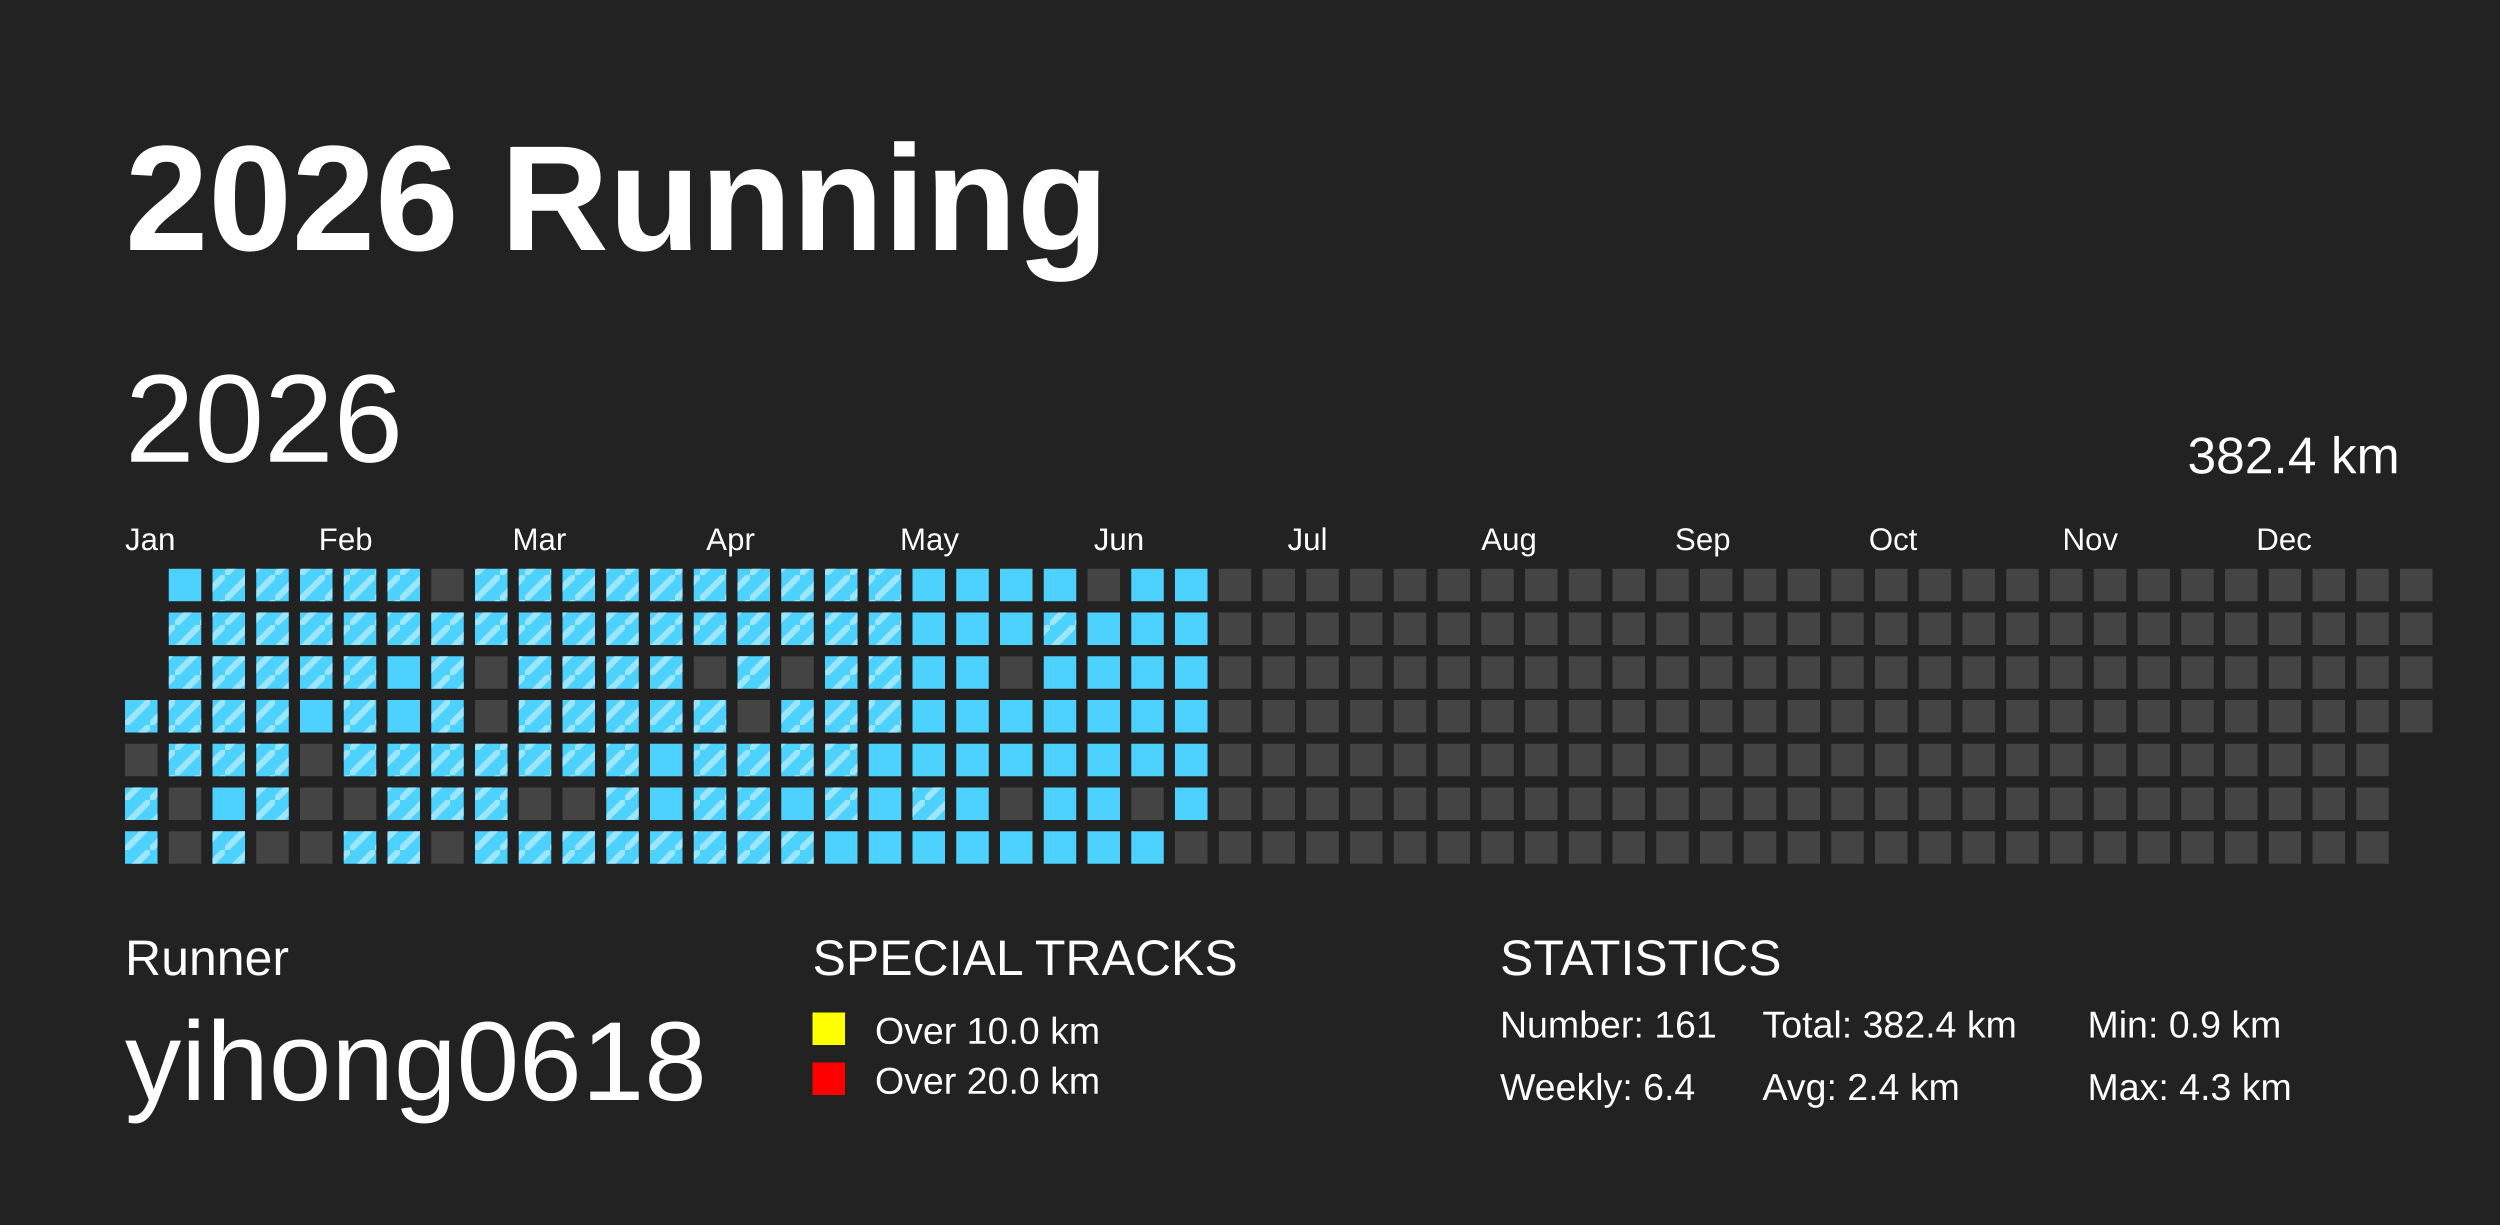
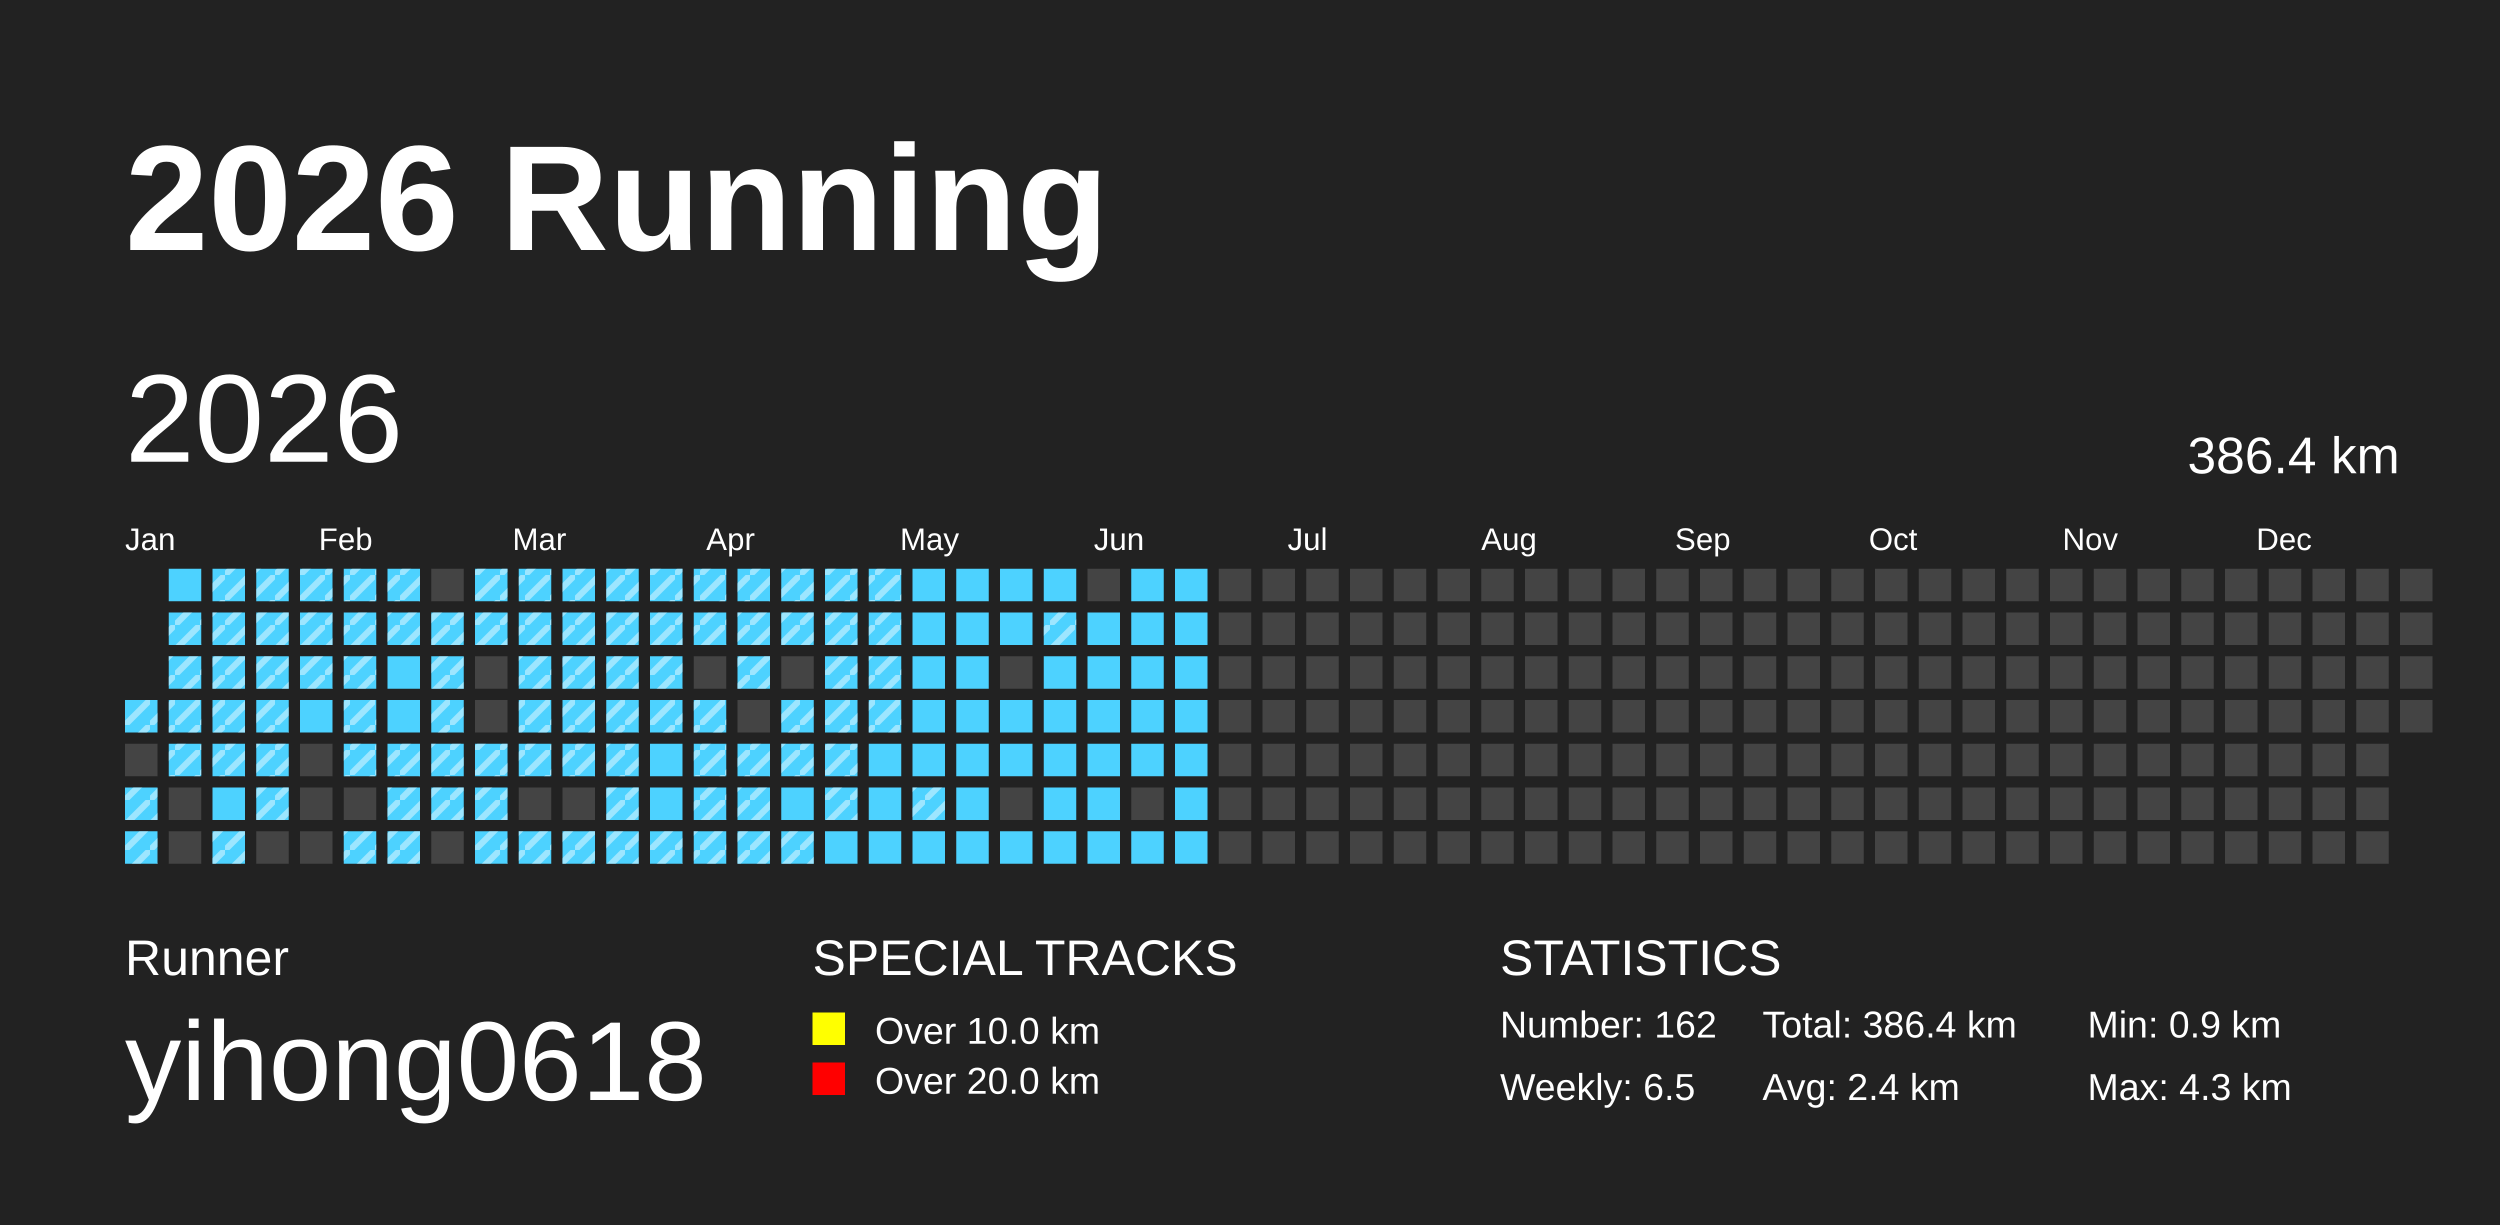
<svg xmlns="http://www.w3.org/2000/svg" baseProfile="full" height="98mm" version="1.1" viewBox="0,0,200,98" width="200mm">
  <defs>
    <pattern height="2" id="indoor-stripe" patternUnits="userSpaceOnUse" width="2">
      <line stroke="white" stroke-opacity="0.45" stroke-width="0.5" x1="0" x2="2" y1="2" y2="0" />
    </pattern>
  </defs>
  <rect fill="#222222" height="98" width="200" x="0" y="0" />
  <text fill="#FFFFFF" style="font-size:12px; font-family:Arial; font-weight:bold;" x="10" y="20">2026 Running</text>
  <text fill="#FFFFFF" style="font-size:4px; font-family:Arial" x="10" y="78">Runner</text>
  <text fill="#FFFFFF" style="font-size:9px; font-family:Arial" x="10" y="88">yihong0618</text>
  <text fill="#FFFFFF" style="font-size:4px; font-family:Arial" x="65" y="78">SPECIAL TRACKS</text>
  <rect fill="yellow" height="2.6" width="2.6" x="65" y="81" />
  <text fill="#FFFFFF" style="font-size:3px; font-family:Arial" x="70" y="83.5">Over 10.0 km</text>
  <rect fill="red" height="2.6" width="2.6" x="65" y="85" />
  <text fill="#FFFFFF" style="font-size:3px; font-family:Arial" x="70" y="87.5">Over 20.0 km</text>
  <text fill="#FFFFFF" style="font-size:4px; font-family:Arial" x="120" y="78">STATISTICS</text>
-   <text fill="#FFFFFF" style="font-size:3px; font-family:Arial" x="120" y="83">Number: 161</text>
-   <text fill="#FFFFFF" style="font-size:3px; font-family:Arial" x="120" y="88">Weekly: 6.4</text>
-   <text fill="#FFFFFF" style="font-size:3px; font-family:Arial" x="141" y="83">Total: 382.4 km</text>
+   <text fill="#FFFFFF" style="font-size:3px; font-family:Arial" x="120" y="83">Number: 162</text>
+   <text fill="#FFFFFF" style="font-size:3px; font-family:Arial" x="120" y="88">Weekly: 6.5</text>
+   <text fill="#FFFFFF" style="font-size:3px; font-family:Arial" x="141" y="83">Total: 386.4 km</text>
  <text fill="#FFFFFF" style="font-size:3px; font-family:Arial" x="141" y="88">Avg: 2.4 km</text>
  <text fill="#FFFFFF" style="font-size:3px; font-family:Arial" x="167" y="83">Min: 0.9 km</text>
  <text fill="#FFFFFF" style="font-size:3px; font-family:Arial" x="167" y="88">Max: 4.3 km</text>
  <text dominant-baseline="hanging" fill="#FFFFFF" style="font-size:10.0px; font-family:Arial;" x="10" y="30">2026</text>
-   <text dominant-baseline="hanging" fill="#FFFFFF" style="font-size:4.125px; font-family:Arial;" x="175" y="35">382.4 km</text>
+   <text dominant-baseline="hanging" fill="#FFFFFF" style="font-size:4.125px; font-family:Arial;" x="175" y="35">386.4 km</text>
  <text fill="#FFFFFF" style="font-size:2.5px; font-family:Arial" x="10.0" y="44">Jan</text>
  <text fill="#FFFFFF" style="font-size:2.5px; font-family:Arial" x="25.5" y="44">Feb</text>
  <text fill="#FFFFFF" style="font-size:2.5px; font-family:Arial" x="41.0" y="44">Mar</text>
  <text fill="#FFFFFF" style="font-size:2.5px; font-family:Arial" x="56.5" y="44">Apr</text>
  <text fill="#FFFFFF" style="font-size:2.5px; font-family:Arial" x="72.0" y="44">May</text>
  <text fill="#FFFFFF" style="font-size:2.5px; font-family:Arial" x="87.5" y="44">Jun</text>
  <text fill="#FFFFFF" style="font-size:2.5px; font-family:Arial" x="103.0" y="44">Jul</text>
  <text fill="#FFFFFF" style="font-size:2.5px; font-family:Arial" x="118.5" y="44">Aug</text>
  <text fill="#FFFFFF" style="font-size:2.5px; font-family:Arial" x="134.0" y="44">Sep</text>
  <text fill="#FFFFFF" style="font-size:2.5px; font-family:Arial" x="149.5" y="44">Oct</text>
  <text fill="#FFFFFF" style="font-size:2.5px; font-family:Arial" x="165.0" y="44">Nov</text>
  <text fill="#FFFFFF" style="font-size:2.5px; font-family:Arial" x="180.5" y="44">Dec</text>
  <rect fill="#4DD2FF" height="2.6" width="2.6" x="10.0" y="56.0" />
  <rect fill="url(#indoor-stripe)" height="2.6" style="pointer-events: none;" width="2.6" x="10.0" y="56.0" />
  <rect fill="#444444" height="2.6" width="2.6" x="10.0" y="59.5" />
  <rect fill="#4DD2FF" height="2.6" width="2.6" x="10.0" y="63.0" />
  <rect fill="url(#indoor-stripe)" height="2.6" style="pointer-events: none;" width="2.6" x="10.0" y="63.0" />
  <rect fill="#4DD2FF" height="2.6" width="2.6" x="10.0" y="66.5" />
  <rect fill="url(#indoor-stripe)" height="2.6" style="pointer-events: none;" width="2.6" x="10.0" y="66.5" />
  <rect fill="#4DD2FF" height="2.6" width="2.6" x="13.5" y="45.5" />
  <rect fill="#4DD2FF" height="2.6" width="2.6" x="13.5" y="49.0" />
  <rect fill="url(#indoor-stripe)" height="2.6" style="pointer-events: none;" width="2.6" x="13.5" y="49.0" />
  <rect fill="#4DD2FF" height="2.6" width="2.6" x="13.5" y="52.5" />
  <rect fill="url(#indoor-stripe)" height="2.6" style="pointer-events: none;" width="2.6" x="13.5" y="52.5" />
  <rect fill="#4DD2FF" height="2.6" width="2.6" x="13.5" y="56.0" />
  <rect fill="url(#indoor-stripe)" height="2.6" style="pointer-events: none;" width="2.6" x="13.5" y="56.0" />
  <rect fill="#4DD2FF" height="2.6" width="2.6" x="13.5" y="59.5" />
  <rect fill="url(#indoor-stripe)" height="2.6" style="pointer-events: none;" width="2.6" x="13.5" y="59.5" />
  <rect fill="#444444" height="2.6" width="2.6" x="13.5" y="63.0" />
  <rect fill="#444444" height="2.6" width="2.6" x="13.5" y="66.5" />
  <rect fill="#4DD2FF" height="2.6" width="2.6" x="17.0" y="45.5" />
  <rect fill="url(#indoor-stripe)" height="2.6" style="pointer-events: none;" width="2.6" x="17.0" y="45.5" />
  <rect fill="#4DD2FF" height="2.6" width="2.6" x="17.0" y="49.0" />
  <rect fill="url(#indoor-stripe)" height="2.6" style="pointer-events: none;" width="2.6" x="17.0" y="49.0" />
  <rect fill="#4DD2FF" height="2.6" width="2.6" x="17.0" y="52.5" />
  <rect fill="url(#indoor-stripe)" height="2.6" style="pointer-events: none;" width="2.6" x="17.0" y="52.5" />
  <rect fill="#4DD2FF" height="2.6" width="2.6" x="17.0" y="56.0" />
  <rect fill="url(#indoor-stripe)" height="2.6" style="pointer-events: none;" width="2.6" x="17.0" y="56.0" />
  <rect fill="#4DD2FF" height="2.6" width="2.6" x="17.0" y="59.5" />
  <rect fill="url(#indoor-stripe)" height="2.6" style="pointer-events: none;" width="2.6" x="17.0" y="59.5" />
  <rect fill="#4DD2FF" height="2.6" width="2.6" x="17.0" y="63.0" />
  <rect fill="#4DD2FF" height="2.6" width="2.6" x="17.0" y="66.5" />
  <rect fill="url(#indoor-stripe)" height="2.6" style="pointer-events: none;" width="2.6" x="17.0" y="66.5" />
  <rect fill="#4DD2FF" height="2.6" width="2.6" x="20.5" y="45.5" />
  <rect fill="url(#indoor-stripe)" height="2.6" style="pointer-events: none;" width="2.6" x="20.5" y="45.5" />
  <rect fill="#4DD2FF" height="2.6" width="2.6" x="20.5" y="49.0" />
  <rect fill="url(#indoor-stripe)" height="2.6" style="pointer-events: none;" width="2.6" x="20.5" y="49.0" />
  <rect fill="#4DD2FF" height="2.6" width="2.6" x="20.5" y="52.5" />
  <rect fill="url(#indoor-stripe)" height="2.6" style="pointer-events: none;" width="2.6" x="20.5" y="52.5" />
  <rect fill="#4DD2FF" height="2.6" width="2.6" x="20.5" y="56.0" />
  <rect fill="url(#indoor-stripe)" height="2.6" style="pointer-events: none;" width="2.6" x="20.5" y="56.0" />
  <rect fill="#4DD2FF" height="2.6" width="2.6" x="20.5" y="59.5" />
  <rect fill="url(#indoor-stripe)" height="2.6" style="pointer-events: none;" width="2.6" x="20.5" y="59.5" />
  <rect fill="#4DD2FF" height="2.6" width="2.6" x="20.5" y="63.0" />
  <rect fill="url(#indoor-stripe)" height="2.6" style="pointer-events: none;" width="2.6" x="20.5" y="63.0" />
  <rect fill="#444444" height="2.6" width="2.6" x="20.5" y="66.5" />
  <rect fill="#4DD2FF" height="2.6" width="2.6" x="24.0" y="45.5" />
  <rect fill="url(#indoor-stripe)" height="2.6" style="pointer-events: none;" width="2.6" x="24.0" y="45.5" />
  <rect fill="#4DD2FF" height="2.6" width="2.6" x="24.0" y="49.0" />
  <rect fill="url(#indoor-stripe)" height="2.6" style="pointer-events: none;" width="2.6" x="24.0" y="49.0" />
  <rect fill="#4DD2FF" height="2.6" width="2.6" x="24.0" y="52.5" />
  <rect fill="url(#indoor-stripe)" height="2.6" style="pointer-events: none;" width="2.6" x="24.0" y="52.5" />
  <rect fill="#4DD2FF" height="2.6" width="2.6" x="24.0" y="56.0" />
  <rect fill="#444444" height="2.6" width="2.6" x="24.0" y="59.5" />
  <rect fill="#444444" height="2.6" width="2.6" x="24.0" y="63.0" />
  <rect fill="#444444" height="2.6" width="2.6" x="24.0" y="66.5" />
  <rect fill="#4DD2FF" height="2.6" width="2.6" x="27.5" y="45.5" />
  <rect fill="url(#indoor-stripe)" height="2.6" style="pointer-events: none;" width="2.6" x="27.5" y="45.5" />
  <rect fill="#4DD2FF" height="2.6" width="2.6" x="27.5" y="49.0" />
  <rect fill="url(#indoor-stripe)" height="2.6" style="pointer-events: none;" width="2.6" x="27.5" y="49.0" />
  <rect fill="#4DD2FF" height="2.6" width="2.6" x="27.5" y="52.5" />
  <rect fill="url(#indoor-stripe)" height="2.6" style="pointer-events: none;" width="2.6" x="27.5" y="52.5" />
  <rect fill="#4DD2FF" height="2.6" width="2.6" x="27.5" y="56.0" />
  <rect fill="url(#indoor-stripe)" height="2.6" style="pointer-events: none;" width="2.6" x="27.5" y="56.0" />
  <rect fill="#4DD2FF" height="2.6" width="2.6" x="27.5" y="59.5" />
  <rect fill="url(#indoor-stripe)" height="2.6" style="pointer-events: none;" width="2.6" x="27.5" y="59.5" />
  <rect fill="#444444" height="2.6" width="2.6" x="27.5" y="63.0" />
  <rect fill="#4DD2FF" height="2.6" width="2.6" x="27.5" y="66.5" />
  <rect fill="url(#indoor-stripe)" height="2.6" style="pointer-events: none;" width="2.6" x="27.5" y="66.5" />
  <rect fill="#4DD2FF" height="2.6" width="2.6" x="31.0" y="45.5" />
  <rect fill="url(#indoor-stripe)" height="2.6" style="pointer-events: none;" width="2.6" x="31.0" y="45.5" />
  <rect fill="#4DD2FF" height="2.6" width="2.6" x="31.0" y="49.0" />
  <rect fill="url(#indoor-stripe)" height="2.6" style="pointer-events: none;" width="2.6" x="31.0" y="49.0" />
  <rect fill="#4DD2FF" height="2.6" width="2.6" x="31.0" y="52.5" />
  <rect fill="#4DD2FF" height="2.6" width="2.6" x="31.0" y="56.0" />
  <rect fill="#4DD2FF" height="2.6" width="2.6" x="31.0" y="59.5" />
  <rect fill="url(#indoor-stripe)" height="2.6" style="pointer-events: none;" width="2.6" x="31.0" y="59.5" />
  <rect fill="#4DD2FF" height="2.6" width="2.6" x="31.0" y="63.0" />
  <rect fill="url(#indoor-stripe)" height="2.6" style="pointer-events: none;" width="2.6" x="31.0" y="63.0" />
  <rect fill="#4DD2FF" height="2.6" width="2.6" x="31.0" y="66.5" />
  <rect fill="url(#indoor-stripe)" height="2.6" style="pointer-events: none;" width="2.6" x="31.0" y="66.5" />
  <rect fill="#444444" height="2.6" width="2.6" x="34.5" y="45.5" />
  <rect fill="#4DD2FF" height="2.6" width="2.6" x="34.5" y="49.0" />
  <rect fill="url(#indoor-stripe)" height="2.6" style="pointer-events: none;" width="2.6" x="34.5" y="49.0" />
  <rect fill="#4DD2FF" height="2.6" width="2.6" x="34.5" y="52.5" />
  <rect fill="url(#indoor-stripe)" height="2.6" style="pointer-events: none;" width="2.6" x="34.5" y="52.5" />
  <rect fill="#4DD2FF" height="2.6" width="2.6" x="34.5" y="56.0" />
  <rect fill="url(#indoor-stripe)" height="2.6" style="pointer-events: none;" width="2.6" x="34.5" y="56.0" />
  <rect fill="#4DD2FF" height="2.6" width="2.6" x="34.5" y="59.5" />
  <rect fill="url(#indoor-stripe)" height="2.6" style="pointer-events: none;" width="2.6" x="34.5" y="59.5" />
  <rect fill="#4DD2FF" height="2.6" width="2.6" x="34.5" y="63.0" />
  <rect fill="url(#indoor-stripe)" height="2.6" style="pointer-events: none;" width="2.6" x="34.5" y="63.0" />
  <rect fill="#444444" height="2.6" width="2.6" x="34.5" y="66.5" />
  <rect fill="#4DD2FF" height="2.6" width="2.6" x="38.0" y="45.5" />
  <rect fill="url(#indoor-stripe)" height="2.6" style="pointer-events: none;" width="2.6" x="38.0" y="45.5" />
  <rect fill="#4DD2FF" height="2.6" width="2.6" x="38.0" y="49.0" />
  <rect fill="url(#indoor-stripe)" height="2.6" style="pointer-events: none;" width="2.6" x="38.0" y="49.0" />
  <rect fill="#444444" height="2.6" width="2.6" x="38.0" y="52.5" />
  <rect fill="#444444" height="2.6" width="2.6" x="38.0" y="56.0" />
  <rect fill="#4DD2FF" height="2.6" width="2.6" x="38.0" y="59.5" />
  <rect fill="url(#indoor-stripe)" height="2.6" style="pointer-events: none;" width="2.6" x="38.0" y="59.5" />
  <rect fill="#4DD2FF" height="2.6" width="2.6" x="38.0" y="63.0" />
  <rect fill="url(#indoor-stripe)" height="2.6" style="pointer-events: none;" width="2.6" x="38.0" y="63.0" />
  <rect fill="#4DD2FF" height="2.6" width="2.6" x="38.0" y="66.5" />
  <rect fill="url(#indoor-stripe)" height="2.6" style="pointer-events: none;" width="2.6" x="38.0" y="66.5" />
  <rect fill="#4DD2FF" height="2.6" width="2.6" x="41.5" y="45.5" />
  <rect fill="url(#indoor-stripe)" height="2.6" style="pointer-events: none;" width="2.6" x="41.5" y="45.5" />
  <rect fill="#4DD2FF" height="2.6" width="2.6" x="41.5" y="49.0" />
  <rect fill="url(#indoor-stripe)" height="2.6" style="pointer-events: none;" width="2.6" x="41.5" y="49.0" />
  <rect fill="#4DD2FF" height="2.6" width="2.6" x="41.5" y="52.5" />
  <rect fill="url(#indoor-stripe)" height="2.6" style="pointer-events: none;" width="2.6" x="41.5" y="52.5" />
  <rect fill="#4DD2FF" height="2.6" width="2.6" x="41.5" y="56.0" />
  <rect fill="url(#indoor-stripe)" height="2.6" style="pointer-events: none;" width="2.6" x="41.5" y="56.0" />
  <rect fill="#4DD2FF" height="2.6" width="2.6" x="41.5" y="59.5" />
  <rect fill="url(#indoor-stripe)" height="2.6" style="pointer-events: none;" width="2.6" x="41.5" y="59.5" />
  <rect fill="#444444" height="2.6" width="2.6" x="41.5" y="63.0" />
  <rect fill="#4DD2FF" height="2.6" width="2.6" x="41.5" y="66.5" />
  <rect fill="url(#indoor-stripe)" height="2.6" style="pointer-events: none;" width="2.6" x="41.5" y="66.5" />
  <rect fill="#4DD2FF" height="2.6" width="2.6" x="45.0" y="45.5" />
  <rect fill="url(#indoor-stripe)" height="2.6" style="pointer-events: none;" width="2.6" x="45.0" y="45.5" />
  <rect fill="#4DD2FF" height="2.6" width="2.6" x="45.0" y="49.0" />
  <rect fill="url(#indoor-stripe)" height="2.6" style="pointer-events: none;" width="2.6" x="45.0" y="49.0" />
  <rect fill="#4DD2FF" height="2.6" width="2.6" x="45.0" y="52.5" />
  <rect fill="url(#indoor-stripe)" height="2.6" style="pointer-events: none;" width="2.6" x="45.0" y="52.5" />
  <rect fill="#4DD2FF" height="2.6" width="2.6" x="45.0" y="56.0" />
  <rect fill="url(#indoor-stripe)" height="2.6" style="pointer-events: none;" width="2.6" x="45.0" y="56.0" />
  <rect fill="#4DD2FF" height="2.6" width="2.6" x="45.0" y="59.5" />
  <rect fill="url(#indoor-stripe)" height="2.6" style="pointer-events: none;" width="2.6" x="45.0" y="59.5" />
  <rect fill="#444444" height="2.6" width="2.6" x="45.0" y="63.0" />
  <rect fill="#4DD2FF" height="2.6" width="2.6" x="45.0" y="66.5" />
  <rect fill="url(#indoor-stripe)" height="2.6" style="pointer-events: none;" width="2.6" x="45.0" y="66.5" />
  <rect fill="#4DD2FF" height="2.6" width="2.6" x="48.5" y="45.5" />
  <rect fill="url(#indoor-stripe)" height="2.6" style="pointer-events: none;" width="2.6" x="48.5" y="45.5" />
  <rect fill="#4DD2FF" height="2.6" width="2.6" x="48.5" y="49.0" />
  <rect fill="url(#indoor-stripe)" height="2.6" style="pointer-events: none;" width="2.6" x="48.5" y="49.0" />
  <rect fill="#4DD2FF" height="2.6" width="2.6" x="48.5" y="52.5" />
  <rect fill="url(#indoor-stripe)" height="2.6" style="pointer-events: none;" width="2.6" x="48.5" y="52.5" />
  <rect fill="#4DD2FF" height="2.6" width="2.6" x="48.5" y="56.0" />
  <rect fill="url(#indoor-stripe)" height="2.6" style="pointer-events: none;" width="2.6" x="48.5" y="56.0" />
  <rect fill="#4DD2FF" height="2.6" width="2.6" x="48.5" y="59.5" />
  <rect fill="url(#indoor-stripe)" height="2.6" style="pointer-events: none;" width="2.6" x="48.5" y="59.5" />
  <rect fill="#4DD2FF" height="2.6" width="2.6" x="48.5" y="63.0" />
  <rect fill="url(#indoor-stripe)" height="2.6" style="pointer-events: none;" width="2.6" x="48.5" y="63.0" />
  <rect fill="#4DD2FF" height="2.6" width="2.6" x="48.5" y="66.5" />
  <rect fill="url(#indoor-stripe)" height="2.6" style="pointer-events: none;" width="2.6" x="48.5" y="66.5" />
  <rect fill="#4DD2FF" height="2.6" width="2.6" x="52.0" y="45.5" />
  <rect fill="url(#indoor-stripe)" height="2.6" style="pointer-events: none;" width="2.6" x="52.0" y="45.5" />
  <rect fill="#4DD2FF" height="2.6" width="2.6" x="52.0" y="49.0" />
  <rect fill="url(#indoor-stripe)" height="2.6" style="pointer-events: none;" width="2.6" x="52.0" y="49.0" />
  <rect fill="#4DD2FF" height="2.6" width="2.6" x="52.0" y="52.5" />
  <rect fill="url(#indoor-stripe)" height="2.6" style="pointer-events: none;" width="2.6" x="52.0" y="52.5" />
  <rect fill="#4DD2FF" height="2.6" width="2.6" x="52.0" y="56.0" />
  <rect fill="url(#indoor-stripe)" height="2.6" style="pointer-events: none;" width="2.6" x="52.0" y="56.0" />
  <rect fill="#4DD2FF" height="2.6" width="2.6" x="52.0" y="59.5" />
  <rect fill="#4DD2FF" height="2.6" width="2.6" x="52.0" y="63.0" />
  <rect fill="#4DD2FF" height="2.6" width="2.6" x="52.0" y="66.5" />
  <rect fill="url(#indoor-stripe)" height="2.6" style="pointer-events: none;" width="2.6" x="52.0" y="66.5" />
  <rect fill="#4DD2FF" height="2.6" width="2.6" x="55.5" y="45.5" />
  <rect fill="url(#indoor-stripe)" height="2.6" style="pointer-events: none;" width="2.6" x="55.5" y="45.5" />
  <rect fill="#4DD2FF" height="2.6" width="2.6" x="55.5" y="49.0" />
  <rect fill="url(#indoor-stripe)" height="2.6" style="pointer-events: none;" width="2.6" x="55.5" y="49.0" />
  <rect fill="#444444" height="2.6" width="2.6" x="55.5" y="52.5" />
  <rect fill="#4DD2FF" height="2.6" width="2.6" x="55.5" y="56.0" />
  <rect fill="url(#indoor-stripe)" height="2.6" style="pointer-events: none;" width="2.6" x="55.5" y="56.0" />
  <rect fill="#4DD2FF" height="2.6" width="2.6" x="55.5" y="59.5" />
  <rect fill="url(#indoor-stripe)" height="2.6" style="pointer-events: none;" width="2.6" x="55.5" y="59.5" />
  <rect fill="#4DD2FF" height="2.6" width="2.6" x="55.5" y="63.0" />
  <rect fill="url(#indoor-stripe)" height="2.6" style="pointer-events: none;" width="2.6" x="55.5" y="63.0" />
  <rect fill="#4DD2FF" height="2.6" width="2.6" x="55.5" y="66.5" />
  <rect fill="url(#indoor-stripe)" height="2.6" style="pointer-events: none;" width="2.6" x="55.5" y="66.5" />
  <rect fill="#4DD2FF" height="2.6" width="2.6" x="59.0" y="45.5" />
  <rect fill="url(#indoor-stripe)" height="2.6" style="pointer-events: none;" width="2.6" x="59.0" y="45.5" />
  <rect fill="#4DD2FF" height="2.6" width="2.6" x="59.0" y="49.0" />
  <rect fill="url(#indoor-stripe)" height="2.6" style="pointer-events: none;" width="2.6" x="59.0" y="49.0" />
  <rect fill="#4DD2FF" height="2.6" width="2.6" x="59.0" y="52.5" />
  <rect fill="url(#indoor-stripe)" height="2.6" style="pointer-events: none;" width="2.6" x="59.0" y="52.5" />
  <rect fill="#444444" height="2.6" width="2.6" x="59.0" y="56.0" />
  <rect fill="#4DD2FF" height="2.6" width="2.6" x="59.0" y="59.5" />
  <rect fill="url(#indoor-stripe)" height="2.6" style="pointer-events: none;" width="2.6" x="59.0" y="59.5" />
  <rect fill="#4DD2FF" height="2.6" width="2.6" x="59.0" y="63.0" />
  <rect fill="url(#indoor-stripe)" height="2.6" style="pointer-events: none;" width="2.6" x="59.0" y="63.0" />
  <rect fill="#4DD2FF" height="2.6" width="2.6" x="59.0" y="66.5" />
  <rect fill="url(#indoor-stripe)" height="2.6" style="pointer-events: none;" width="2.6" x="59.0" y="66.5" />
  <rect fill="#4DD2FF" height="2.6" width="2.6" x="62.5" y="45.5" />
  <rect fill="url(#indoor-stripe)" height="2.6" style="pointer-events: none;" width="2.6" x="62.5" y="45.5" />
  <rect fill="#4DD2FF" height="2.6" width="2.6" x="62.5" y="49.0" />
  <rect fill="url(#indoor-stripe)" height="2.6" style="pointer-events: none;" width="2.6" x="62.5" y="49.0" />
  <rect fill="#444444" height="2.6" width="2.6" x="62.5" y="52.5" />
  <rect fill="#4DD2FF" height="2.6" width="2.6" x="62.5" y="56.0" />
  <rect fill="url(#indoor-stripe)" height="2.6" style="pointer-events: none;" width="2.6" x="62.5" y="56.0" />
  <rect fill="#4DD2FF" height="2.6" width="2.6" x="62.5" y="59.5" />
  <rect fill="url(#indoor-stripe)" height="2.6" style="pointer-events: none;" width="2.6" x="62.5" y="59.5" />
  <rect fill="#4DD2FF" height="2.6" width="2.6" x="62.5" y="63.0" />
  <rect fill="#4DD2FF" height="2.6" width="2.6" x="62.5" y="66.5" />
  <rect fill="url(#indoor-stripe)" height="2.6" style="pointer-events: none;" width="2.6" x="62.5" y="66.5" />
  <rect fill="#4DD2FF" height="2.6" width="2.6" x="66.0" y="45.5" />
  <rect fill="url(#indoor-stripe)" height="2.6" style="pointer-events: none;" width="2.6" x="66.0" y="45.5" />
  <rect fill="#4DD2FF" height="2.6" width="2.6" x="66.0" y="49.0" />
  <rect fill="url(#indoor-stripe)" height="2.6" style="pointer-events: none;" width="2.6" x="66.0" y="49.0" />
  <rect fill="#4DD2FF" height="2.6" width="2.6" x="66.0" y="52.5" />
  <rect fill="url(#indoor-stripe)" height="2.6" style="pointer-events: none;" width="2.6" x="66.0" y="52.5" />
  <rect fill="#4DD2FF" height="2.6" width="2.6" x="66.0" y="56.0" />
  <rect fill="url(#indoor-stripe)" height="2.6" style="pointer-events: none;" width="2.6" x="66.0" y="56.0" />
  <rect fill="#4DD2FF" height="2.6" width="2.6" x="66.0" y="59.5" />
  <rect fill="url(#indoor-stripe)" height="2.6" style="pointer-events: none;" width="2.6" x="66.0" y="59.5" />
  <rect fill="#4DD2FF" height="2.6" width="2.6" x="66.0" y="63.0" />
  <rect fill="url(#indoor-stripe)" height="2.6" style="pointer-events: none;" width="2.6" x="66.0" y="63.0" />
  <rect fill="#4DD2FF" height="2.6" width="2.6" x="66.0" y="66.5" />
  <rect fill="#4DD2FF" height="2.6" width="2.6" x="69.5" y="45.5" />
  <rect fill="url(#indoor-stripe)" height="2.6" style="pointer-events: none;" width="2.6" x="69.5" y="45.5" />
  <rect fill="#4DD2FF" height="2.6" width="2.6" x="69.5" y="49.0" />
  <rect fill="url(#indoor-stripe)" height="2.6" style="pointer-events: none;" width="2.6" x="69.5" y="49.0" />
  <rect fill="#4DD2FF" height="2.6" width="2.6" x="69.5" y="52.5" />
  <rect fill="url(#indoor-stripe)" height="2.6" style="pointer-events: none;" width="2.6" x="69.5" y="52.5" />
  <rect fill="#4DD2FF" height="2.6" width="2.6" x="69.5" y="56.0" />
  <rect fill="url(#indoor-stripe)" height="2.6" style="pointer-events: none;" width="2.6" x="69.5" y="56.0" />
  <rect fill="#4DD2FF" height="2.6" width="2.6" x="69.5" y="59.5" />
  <rect fill="#4DD2FF" height="2.6" width="2.6" x="69.5" y="63.0" />
  <rect fill="#4DD2FF" height="2.6" width="2.6" x="69.5" y="66.5" />
  <rect fill="#4DD2FF" height="2.6" width="2.6" x="73.0" y="45.5" />
  <rect fill="#4DD2FF" height="2.6" width="2.6" x="73.0" y="49.0" />
  <rect fill="#4DD2FF" height="2.6" width="2.6" x="73.0" y="52.5" />
  <rect fill="#4DD2FF" height="2.6" width="2.6" x="73.0" y="56.0" />
  <rect fill="#4DD2FF" height="2.6" width="2.6" x="73.0" y="59.5" />
  <rect fill="#4DD2FF" height="2.6" width="2.6" x="73.0" y="63.0" />
  <rect fill="url(#indoor-stripe)" height="2.6" style="pointer-events: none;" width="2.6" x="73.0" y="63.0" />
  <rect fill="#4DD2FF" height="2.6" width="2.6" x="73.0" y="66.5" />
  <rect fill="#4DD2FF" height="2.6" width="2.6" x="76.5" y="45.5" />
  <rect fill="#4DD2FF" height="2.6" width="2.6" x="76.5" y="49.0" />
  <rect fill="#4DD2FF" height="2.6" width="2.6" x="76.5" y="52.5" />
  <rect fill="#4DD2FF" height="2.6" width="2.6" x="76.5" y="56.0" />
  <rect fill="#4DD2FF" height="2.6" width="2.6" x="76.5" y="59.5" />
  <rect fill="#4DD2FF" height="2.6" width="2.6" x="76.5" y="63.0" />
  <rect fill="#4DD2FF" height="2.6" width="2.6" x="76.5" y="66.5" />
  <rect fill="#4DD2FF" height="2.6" width="2.6" x="80.0" y="45.5" />
  <rect fill="#4DD2FF" height="2.6" width="2.6" x="80.0" y="49.0" />
  <rect fill="#444444" height="2.6" width="2.6" x="80.0" y="52.5" />
  <rect fill="#4DD2FF" height="2.6" width="2.6" x="80.0" y="56.0" />
  <rect fill="#4DD2FF" height="2.6" width="2.6" x="80.0" y="59.5" />
  <rect fill="#444444" height="2.6" width="2.6" x="80.0" y="63.0" />
  <rect fill="#4DD2FF" height="2.6" width="2.6" x="80.0" y="66.5" />
  <rect fill="#4DD2FF" height="2.6" width="2.6" x="83.5" y="45.5" />
  <rect fill="#4DD2FF" height="2.6" width="2.6" x="83.5" y="49.0" />
  <rect fill="url(#indoor-stripe)" height="2.6" style="pointer-events: none;" width="2.6" x="83.5" y="49.0" />
  <rect fill="#4DD2FF" height="2.6" width="2.6" x="83.5" y="52.5" />
  <rect fill="#4DD2FF" height="2.6" width="2.6" x="83.5" y="56.0" />
  <rect fill="#4DD2FF" height="2.6" width="2.6" x="83.5" y="59.5" />
  <rect fill="#4DD2FF" height="2.6" width="2.6" x="83.5" y="63.0" />
  <rect fill="#4DD2FF" height="2.6" width="2.6" x="83.5" y="66.5" />
  <rect fill="#444444" height="2.6" width="2.6" x="87.0" y="45.5" />
  <rect fill="#4DD2FF" height="2.6" width="2.6" x="87.0" y="49.0" />
  <rect fill="#4DD2FF" height="2.6" width="2.6" x="87.0" y="52.5" />
  <rect fill="#4DD2FF" height="2.6" width="2.6" x="87.0" y="56.0" />
  <rect fill="#4DD2FF" height="2.6" width="2.6" x="87.0" y="59.5" />
  <rect fill="#4DD2FF" height="2.6" width="2.6" x="87.0" y="63.0" />
  <rect fill="#4DD2FF" height="2.6" width="2.6" x="87.0" y="66.5" />
  <rect fill="#4DD2FF" height="2.6" width="2.6" x="90.5" y="45.5" />
  <rect fill="#4DD2FF" height="2.6" width="2.6" x="90.5" y="49.0" />
  <rect fill="#4DD2FF" height="2.6" width="2.6" x="90.5" y="52.5" />
  <rect fill="#4DD2FF" height="2.6" width="2.6" x="90.5" y="56.0" />
  <rect fill="#4DD2FF" height="2.6" width="2.6" x="90.5" y="59.5" />
  <rect fill="#444444" height="2.6" width="2.6" x="90.5" y="63.0" />
  <rect fill="#4DD2FF" height="2.6" width="2.6" x="90.5" y="66.5" />
  <rect fill="#4DD2FF" height="2.6" width="2.6" x="94.0" y="45.5" />
  <rect fill="#4DD2FF" height="2.6" width="2.6" x="94.0" y="49.0" />
  <rect fill="#4DD2FF" height="2.6" width="2.6" x="94.0" y="52.5" />
  <rect fill="#4DD2FF" height="2.6" width="2.6" x="94.0" y="56.0" />
  <rect fill="#4DD2FF" height="2.6" width="2.6" x="94.0" y="59.5" />
  <rect fill="#4DD2FF" height="2.6" width="2.6" x="94.0" y="63.0" />
-   <rect fill="#444444" height="2.6" width="2.6" x="94.0" y="66.5" />
+   <rect fill="#4DD2FF" height="2.6" width="2.6" x="94.0" y="66.5" />
  <rect fill="#444444" height="2.6" width="2.6" x="97.5" y="45.5" />
  <rect fill="#444444" height="2.6" width="2.6" x="97.5" y="49.0" />
  <rect fill="#444444" height="2.6" width="2.6" x="97.5" y="52.5" />
  <rect fill="#444444" height="2.6" width="2.6" x="97.5" y="56.0" />
  <rect fill="#444444" height="2.6" width="2.6" x="97.5" y="59.5" />
  <rect fill="#444444" height="2.6" width="2.6" x="97.5" y="63.0" />
  <rect fill="#444444" height="2.6" width="2.6" x="97.5" y="66.5" />
  <rect fill="#444444" height="2.6" width="2.6" x="101.0" y="45.5" />
  <rect fill="#444444" height="2.6" width="2.6" x="101.0" y="49.0" />
  <rect fill="#444444" height="2.6" width="2.6" x="101.0" y="52.5" />
  <rect fill="#444444" height="2.6" width="2.6" x="101.0" y="56.0" />
  <rect fill="#444444" height="2.6" width="2.6" x="101.0" y="59.5" />
  <rect fill="#444444" height="2.6" width="2.6" x="101.0" y="63.0" />
  <rect fill="#444444" height="2.6" width="2.6" x="101.0" y="66.5" />
  <rect fill="#444444" height="2.6" width="2.6" x="104.5" y="45.5" />
  <rect fill="#444444" height="2.6" width="2.6" x="104.5" y="49.0" />
  <rect fill="#444444" height="2.6" width="2.6" x="104.5" y="52.5" />
  <rect fill="#444444" height="2.6" width="2.6" x="104.5" y="56.0" />
  <rect fill="#444444" height="2.6" width="2.6" x="104.5" y="59.5" />
  <rect fill="#444444" height="2.6" width="2.6" x="104.5" y="63.0" />
  <rect fill="#444444" height="2.6" width="2.6" x="104.5" y="66.5" />
  <rect fill="#444444" height="2.6" width="2.6" x="108.0" y="45.5" />
  <rect fill="#444444" height="2.6" width="2.6" x="108.0" y="49.0" />
  <rect fill="#444444" height="2.6" width="2.6" x="108.0" y="52.5" />
  <rect fill="#444444" height="2.6" width="2.6" x="108.0" y="56.0" />
  <rect fill="#444444" height="2.6" width="2.6" x="108.0" y="59.5" />
  <rect fill="#444444" height="2.6" width="2.6" x="108.0" y="63.0" />
  <rect fill="#444444" height="2.6" width="2.6" x="108.0" y="66.5" />
  <rect fill="#444444" height="2.6" width="2.6" x="111.5" y="45.5" />
  <rect fill="#444444" height="2.6" width="2.6" x="111.5" y="49.0" />
  <rect fill="#444444" height="2.6" width="2.6" x="111.5" y="52.5" />
  <rect fill="#444444" height="2.6" width="2.6" x="111.5" y="56.0" />
  <rect fill="#444444" height="2.6" width="2.6" x="111.5" y="59.5" />
  <rect fill="#444444" height="2.6" width="2.6" x="111.5" y="63.0" />
  <rect fill="#444444" height="2.6" width="2.6" x="111.5" y="66.5" />
  <rect fill="#444444" height="2.6" width="2.6" x="115.0" y="45.5" />
  <rect fill="#444444" height="2.6" width="2.6" x="115.0" y="49.0" />
  <rect fill="#444444" height="2.6" width="2.6" x="115.0" y="52.5" />
  <rect fill="#444444" height="2.6" width="2.6" x="115.0" y="56.0" />
  <rect fill="#444444" height="2.6" width="2.6" x="115.0" y="59.5" />
  <rect fill="#444444" height="2.6" width="2.6" x="115.0" y="63.0" />
  <rect fill="#444444" height="2.6" width="2.6" x="115.0" y="66.5" />
  <rect fill="#444444" height="2.6" width="2.6" x="118.5" y="45.5" />
  <rect fill="#444444" height="2.6" width="2.6" x="118.5" y="49.0" />
  <rect fill="#444444" height="2.6" width="2.6" x="118.5" y="52.5" />
  <rect fill="#444444" height="2.6" width="2.6" x="118.5" y="56.0" />
  <rect fill="#444444" height="2.6" width="2.6" x="118.5" y="59.5" />
  <rect fill="#444444" height="2.6" width="2.6" x="118.5" y="63.0" />
  <rect fill="#444444" height="2.6" width="2.6" x="118.5" y="66.5" />
  <rect fill="#444444" height="2.6" width="2.6" x="122.0" y="45.5" />
  <rect fill="#444444" height="2.6" width="2.6" x="122.0" y="49.0" />
  <rect fill="#444444" height="2.6" width="2.6" x="122.0" y="52.5" />
  <rect fill="#444444" height="2.6" width="2.6" x="122.0" y="56.0" />
  <rect fill="#444444" height="2.6" width="2.6" x="122.0" y="59.5" />
  <rect fill="#444444" height="2.6" width="2.6" x="122.0" y="63.0" />
  <rect fill="#444444" height="2.6" width="2.6" x="122.0" y="66.5" />
  <rect fill="#444444" height="2.6" width="2.6" x="125.5" y="45.5" />
  <rect fill="#444444" height="2.6" width="2.6" x="125.5" y="49.0" />
  <rect fill="#444444" height="2.6" width="2.6" x="125.5" y="52.5" />
  <rect fill="#444444" height="2.6" width="2.6" x="125.5" y="56.0" />
  <rect fill="#444444" height="2.6" width="2.6" x="125.5" y="59.5" />
  <rect fill="#444444" height="2.6" width="2.6" x="125.5" y="63.0" />
  <rect fill="#444444" height="2.6" width="2.6" x="125.5" y="66.5" />
  <rect fill="#444444" height="2.6" width="2.6" x="129.0" y="45.5" />
  <rect fill="#444444" height="2.6" width="2.6" x="129.0" y="49.0" />
  <rect fill="#444444" height="2.6" width="2.6" x="129.0" y="52.5" />
  <rect fill="#444444" height="2.6" width="2.6" x="129.0" y="56.0" />
  <rect fill="#444444" height="2.6" width="2.6" x="129.0" y="59.5" />
  <rect fill="#444444" height="2.6" width="2.6" x="129.0" y="63.0" />
  <rect fill="#444444" height="2.6" width="2.6" x="129.0" y="66.5" />
  <rect fill="#444444" height="2.6" width="2.6" x="132.5" y="45.5" />
  <rect fill="#444444" height="2.6" width="2.6" x="132.5" y="49.0" />
  <rect fill="#444444" height="2.6" width="2.6" x="132.5" y="52.5" />
  <rect fill="#444444" height="2.6" width="2.6" x="132.5" y="56.0" />
  <rect fill="#444444" height="2.6" width="2.6" x="132.5" y="59.5" />
  <rect fill="#444444" height="2.6" width="2.6" x="132.5" y="63.0" />
  <rect fill="#444444" height="2.6" width="2.6" x="132.5" y="66.5" />
  <rect fill="#444444" height="2.6" width="2.6" x="136.0" y="45.5" />
  <rect fill="#444444" height="2.6" width="2.6" x="136.0" y="49.0" />
  <rect fill="#444444" height="2.6" width="2.6" x="136.0" y="52.5" />
  <rect fill="#444444" height="2.6" width="2.6" x="136.0" y="56.0" />
  <rect fill="#444444" height="2.6" width="2.6" x="136.0" y="59.5" />
  <rect fill="#444444" height="2.6" width="2.6" x="136.0" y="63.0" />
  <rect fill="#444444" height="2.6" width="2.6" x="136.0" y="66.5" />
  <rect fill="#444444" height="2.6" width="2.6" x="139.5" y="45.5" />
  <rect fill="#444444" height="2.6" width="2.6" x="139.5" y="49.0" />
  <rect fill="#444444" height="2.6" width="2.6" x="139.5" y="52.5" />
  <rect fill="#444444" height="2.6" width="2.6" x="139.5" y="56.0" />
  <rect fill="#444444" height="2.6" width="2.6" x="139.5" y="59.5" />
  <rect fill="#444444" height="2.6" width="2.6" x="139.5" y="63.0" />
  <rect fill="#444444" height="2.6" width="2.6" x="139.5" y="66.5" />
  <rect fill="#444444" height="2.6" width="2.6" x="143.0" y="45.5" />
  <rect fill="#444444" height="2.6" width="2.6" x="143.0" y="49.0" />
  <rect fill="#444444" height="2.6" width="2.6" x="143.0" y="52.5" />
  <rect fill="#444444" height="2.6" width="2.6" x="143.0" y="56.0" />
  <rect fill="#444444" height="2.6" width="2.6" x="143.0" y="59.5" />
  <rect fill="#444444" height="2.6" width="2.6" x="143.0" y="63.0" />
  <rect fill="#444444" height="2.6" width="2.6" x="143.0" y="66.5" />
  <rect fill="#444444" height="2.6" width="2.6" x="146.5" y="45.5" />
  <rect fill="#444444" height="2.6" width="2.6" x="146.5" y="49.0" />
  <rect fill="#444444" height="2.6" width="2.6" x="146.5" y="52.5" />
  <rect fill="#444444" height="2.6" width="2.6" x="146.5" y="56.0" />
  <rect fill="#444444" height="2.6" width="2.6" x="146.5" y="59.5" />
  <rect fill="#444444" height="2.6" width="2.6" x="146.5" y="63.0" />
  <rect fill="#444444" height="2.6" width="2.6" x="146.5" y="66.5" />
  <rect fill="#444444" height="2.6" width="2.6" x="150.0" y="45.5" />
  <rect fill="#444444" height="2.6" width="2.6" x="150.0" y="49.0" />
  <rect fill="#444444" height="2.6" width="2.6" x="150.0" y="52.5" />
  <rect fill="#444444" height="2.6" width="2.6" x="150.0" y="56.0" />
  <rect fill="#444444" height="2.6" width="2.6" x="150.0" y="59.5" />
  <rect fill="#444444" height="2.6" width="2.6" x="150.0" y="63.0" />
  <rect fill="#444444" height="2.6" width="2.6" x="150.0" y="66.5" />
  <rect fill="#444444" height="2.6" width="2.6" x="153.5" y="45.5" />
  <rect fill="#444444" height="2.6" width="2.6" x="153.5" y="49.0" />
  <rect fill="#444444" height="2.6" width="2.6" x="153.5" y="52.5" />
  <rect fill="#444444" height="2.6" width="2.6" x="153.5" y="56.0" />
  <rect fill="#444444" height="2.6" width="2.6" x="153.5" y="59.5" />
  <rect fill="#444444" height="2.6" width="2.6" x="153.5" y="63.0" />
  <rect fill="#444444" height="2.6" width="2.6" x="153.5" y="66.5" />
  <rect fill="#444444" height="2.6" width="2.6" x="157.0" y="45.5" />
  <rect fill="#444444" height="2.6" width="2.6" x="157.0" y="49.0" />
  <rect fill="#444444" height="2.6" width="2.6" x="157.0" y="52.5" />
  <rect fill="#444444" height="2.6" width="2.6" x="157.0" y="56.0" />
  <rect fill="#444444" height="2.6" width="2.6" x="157.0" y="59.5" />
  <rect fill="#444444" height="2.6" width="2.6" x="157.0" y="63.0" />
  <rect fill="#444444" height="2.6" width="2.6" x="157.0" y="66.5" />
  <rect fill="#444444" height="2.6" width="2.6" x="160.5" y="45.5" />
  <rect fill="#444444" height="2.6" width="2.6" x="160.5" y="49.0" />
  <rect fill="#444444" height="2.6" width="2.6" x="160.5" y="52.5" />
  <rect fill="#444444" height="2.6" width="2.6" x="160.5" y="56.0" />
  <rect fill="#444444" height="2.6" width="2.6" x="160.5" y="59.5" />
  <rect fill="#444444" height="2.6" width="2.6" x="160.5" y="63.0" />
  <rect fill="#444444" height="2.6" width="2.6" x="160.5" y="66.5" />
  <rect fill="#444444" height="2.6" width="2.6" x="164.0" y="45.5" />
  <rect fill="#444444" height="2.6" width="2.6" x="164.0" y="49.0" />
  <rect fill="#444444" height="2.6" width="2.6" x="164.0" y="52.5" />
  <rect fill="#444444" height="2.6" width="2.6" x="164.0" y="56.0" />
  <rect fill="#444444" height="2.6" width="2.6" x="164.0" y="59.5" />
  <rect fill="#444444" height="2.6" width="2.6" x="164.0" y="63.0" />
  <rect fill="#444444" height="2.6" width="2.6" x="164.0" y="66.5" />
  <rect fill="#444444" height="2.6" width="2.6" x="167.5" y="45.5" />
  <rect fill="#444444" height="2.6" width="2.6" x="167.5" y="49.0" />
  <rect fill="#444444" height="2.6" width="2.6" x="167.5" y="52.5" />
  <rect fill="#444444" height="2.6" width="2.6" x="167.5" y="56.0" />
  <rect fill="#444444" height="2.6" width="2.6" x="167.5" y="59.5" />
  <rect fill="#444444" height="2.6" width="2.6" x="167.5" y="63.0" />
  <rect fill="#444444" height="2.6" width="2.6" x="167.5" y="66.5" />
  <rect fill="#444444" height="2.6" width="2.6" x="171.0" y="45.5" />
  <rect fill="#444444" height="2.6" width="2.6" x="171.0" y="49.0" />
  <rect fill="#444444" height="2.6" width="2.6" x="171.0" y="52.5" />
  <rect fill="#444444" height="2.6" width="2.6" x="171.0" y="56.0" />
  <rect fill="#444444" height="2.6" width="2.6" x="171.0" y="59.5" />
  <rect fill="#444444" height="2.6" width="2.6" x="171.0" y="63.0" />
  <rect fill="#444444" height="2.6" width="2.6" x="171.0" y="66.5" />
  <rect fill="#444444" height="2.6" width="2.6" x="174.5" y="45.5" />
  <rect fill="#444444" height="2.6" width="2.6" x="174.5" y="49.0" />
  <rect fill="#444444" height="2.6" width="2.6" x="174.5" y="52.5" />
  <rect fill="#444444" height="2.6" width="2.6" x="174.5" y="56.0" />
  <rect fill="#444444" height="2.6" width="2.6" x="174.5" y="59.5" />
  <rect fill="#444444" height="2.6" width="2.6" x="174.5" y="63.0" />
  <rect fill="#444444" height="2.6" width="2.6" x="174.5" y="66.5" />
  <rect fill="#444444" height="2.6" width="2.6" x="178.0" y="45.5" />
  <rect fill="#444444" height="2.6" width="2.6" x="178.0" y="49.0" />
  <rect fill="#444444" height="2.6" width="2.6" x="178.0" y="52.5" />
  <rect fill="#444444" height="2.6" width="2.6" x="178.0" y="56.0" />
  <rect fill="#444444" height="2.6" width="2.6" x="178.0" y="59.5" />
  <rect fill="#444444" height="2.6" width="2.6" x="178.0" y="63.0" />
  <rect fill="#444444" height="2.6" width="2.6" x="178.0" y="66.5" />
  <rect fill="#444444" height="2.6" width="2.6" x="181.5" y="45.5" />
  <rect fill="#444444" height="2.6" width="2.6" x="181.5" y="49.0" />
  <rect fill="#444444" height="2.6" width="2.6" x="181.5" y="52.5" />
  <rect fill="#444444" height="2.6" width="2.6" x="181.5" y="56.0" />
  <rect fill="#444444" height="2.6" width="2.6" x="181.5" y="59.5" />
  <rect fill="#444444" height="2.6" width="2.6" x="181.5" y="63.0" />
  <rect fill="#444444" height="2.6" width="2.6" x="181.5" y="66.5" />
  <rect fill="#444444" height="2.6" width="2.6" x="185.0" y="45.5" />
  <rect fill="#444444" height="2.6" width="2.6" x="185.0" y="49.0" />
  <rect fill="#444444" height="2.6" width="2.6" x="185.0" y="52.5" />
  <rect fill="#444444" height="2.6" width="2.6" x="185.0" y="56.0" />
  <rect fill="#444444" height="2.6" width="2.6" x="185.0" y="59.5" />
  <rect fill="#444444" height="2.6" width="2.6" x="185.0" y="63.0" />
  <rect fill="#444444" height="2.6" width="2.6" x="185.0" y="66.5" />
  <rect fill="#444444" height="2.6" width="2.6" x="188.5" y="45.5" />
  <rect fill="#444444" height="2.6" width="2.6" x="188.5" y="49.0" />
  <rect fill="#444444" height="2.6" width="2.6" x="188.5" y="52.5" />
  <rect fill="#444444" height="2.6" width="2.6" x="188.5" y="56.0" />
  <rect fill="#444444" height="2.6" width="2.6" x="188.5" y="59.5" />
  <rect fill="#444444" height="2.6" width="2.6" x="188.5" y="63.0" />
  <rect fill="#444444" height="2.6" width="2.6" x="188.5" y="66.5" />
  <rect fill="#444444" height="2.6" width="2.6" x="192.0" y="45.5" />
  <rect fill="#444444" height="2.6" width="2.6" x="192.0" y="49.0" />
  <rect fill="#444444" height="2.6" width="2.6" x="192.0" y="52.5" />
  <rect fill="#444444" height="2.6" width="2.6" x="192.0" y="56.0" />
</svg>
